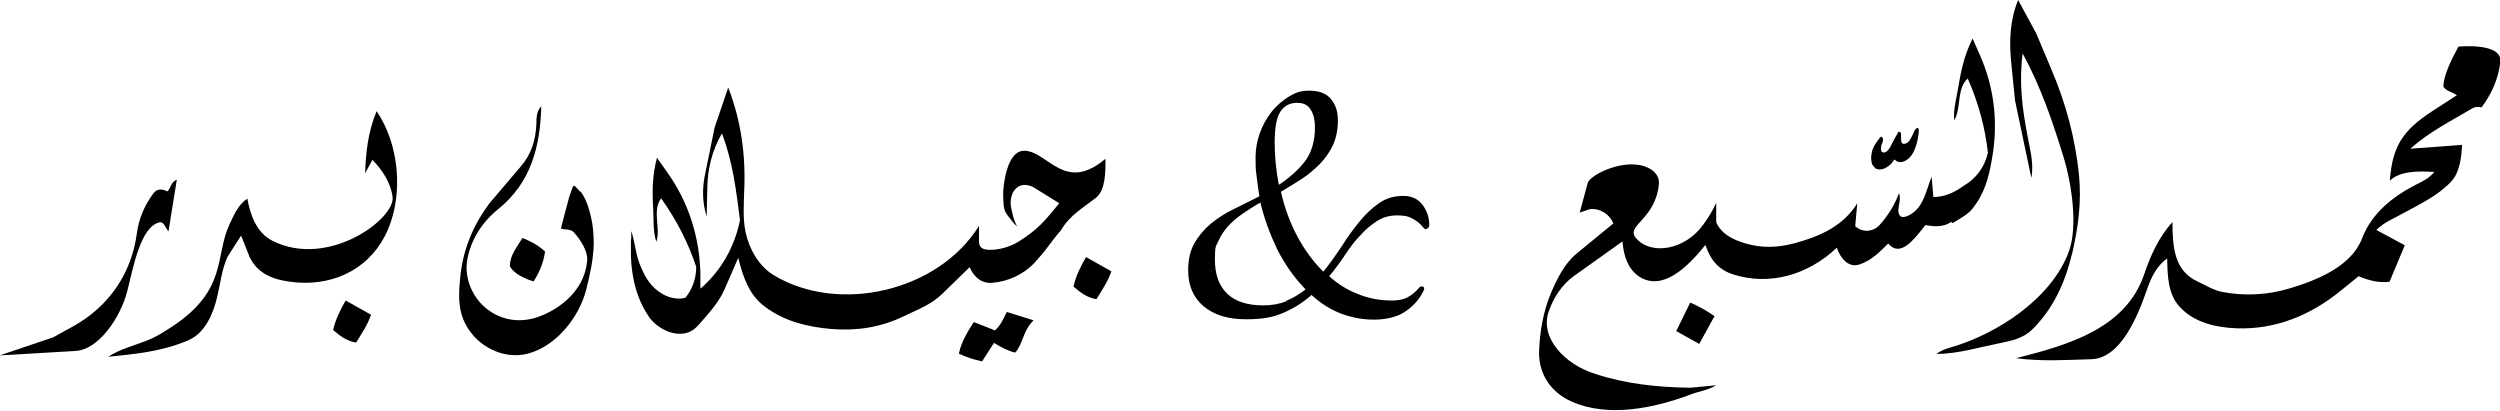
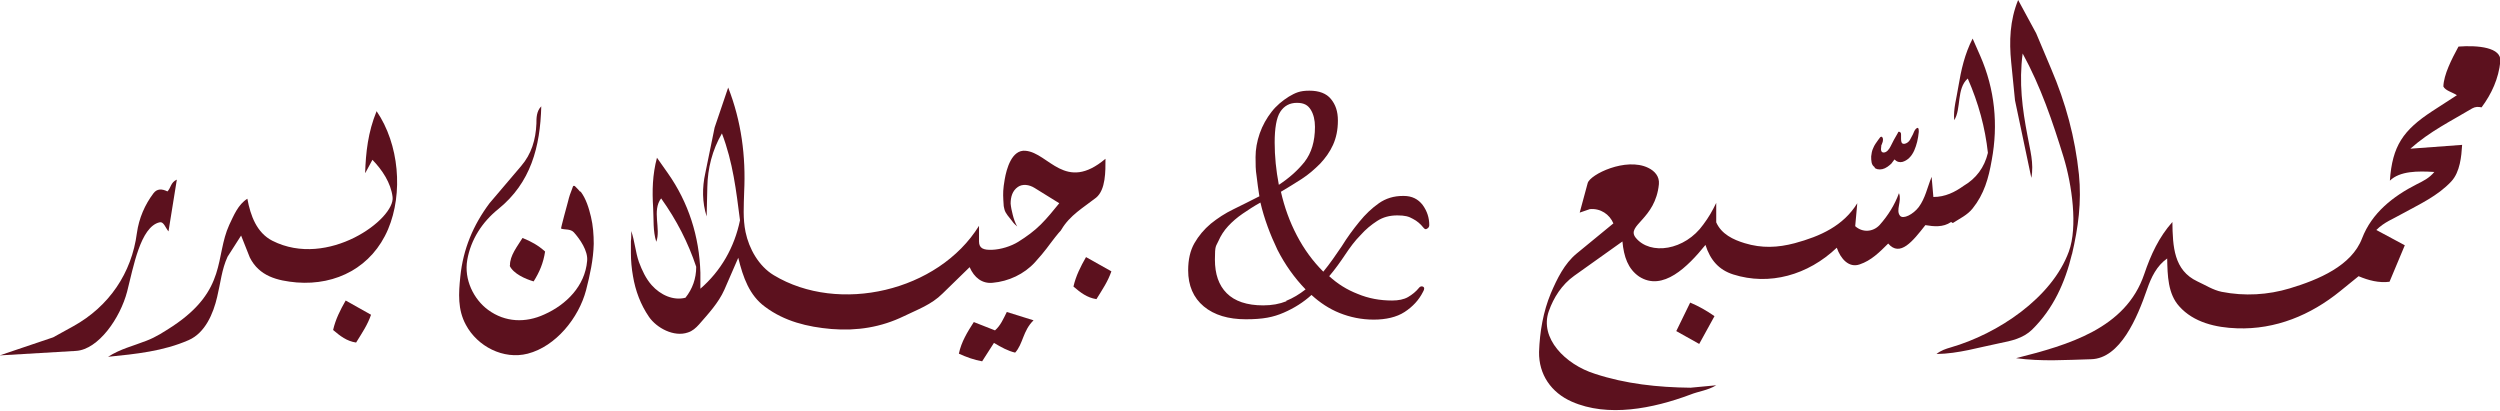
- <svg xmlns="http://www.w3.org/2000/svg" id="Layer_1" version="1.1" viewBox="0 0 719.6 118.2">
+ <svg xmlns="http://www.w3.org/2000/svg" id="Layer_1" version="1.1" fill="#5C111E" viewBox="0 0 719.6 118.2">
  <path d="M318.2,45.7c-11.6,9.8-16.3-1.7-23-2.3-4-.4-5.5,5.3-6,8.2s-.5,4-.4,6,.1,1.7.3,2.6c.3,1.3,1.4,2.3,2.2,3.4.4.6.9,1.1,1.5,1.6-.6-1-1-2.2-1.3-3.4s-.5-2.1-.6-3.2c0-1.9.5-3.7,2.1-4.8,1.3-.9,3.2-.7,4.8.3l7.1,4.4c-1.7,2.1-3.4,4.2-5.3,6.1s-4.1,3.5-6.5,5c-2.1,1.3-5,2.2-7.5,2.3s-3.8-.4-3.8-2.4v-4.5c-11.7,18.9-40.4,25.5-59.1,14.2-4.3-2.6-7.1-7.6-8.1-12.4-.8-3.9-.5-7.6-.4-11.6.5-10.2-.8-20.3-4.6-30l-3.9,11.5-2.7,13.2c-.9,4.1-.9,8.3.4,12.4l.2-8.5c.1-5.3,1.4-10.6,4.2-15.4,3.2,8.4,4.1,16.5,5.2,25-1.6,7.8-5.5,14.6-11.4,19.7,0-1.5,0-3,0-4.6-.3-10.4-3.4-20.2-9.4-28.7l-3.1-4.4c-1.3,4.9-1.4,9.5-1.1,14.4.2,3.4-.1,6.6.9,9.8,1.4-3.7-1.3-9,1.4-12.5,4.5,6.3,7.8,12.8,10.1,19.7,0,3.4-1.1,6.4-3.1,8.9-3.5.9-7.2-.8-9.7-3.6-1.7-1.9-2.8-4.3-3.7-6.7-1-2.9-1.2-6-2.2-8.9,0,.2,0,1,0,1.2,0,.6,0,1.1-.1,1.7,0,1.1,0,2.3,0,3.4,0,2.2.2,4.5.6,6.7.7,4.2,2.2,8.2,4.6,11.7,2.2,3.2,7.2,5.9,11.2,4.5,1.3-.4,2.3-1.3,3.2-2.3,2.7-3.1,5.6-6.2,7.3-10l4-9.2c1.4,5.7,3.2,10.8,7.7,14.1,5.6,4.2,12.2,5.8,19.1,6.4,7.4.6,14.3-.5,20.9-3.7,3.9-1.9,7.9-3.3,11.1-6.5l7.8-7.6c1.3,3,3.6,4.8,6.6,4.5,4.6-.4,9.1-2.5,12.2-5.9s3.9-4.8,5.8-7.2,1.3-1.4,1.8-2.2c2.5-4.2,6.3-6.3,10-9.2,2.8-2.3,2.7-7.7,2.7-11.1Z" />
  <path d="M562.1,64.2c2-1.3,4.2-2.3,5.7-4.2,3.3-4.1,4.6-8.7,5.5-13.9,1.9-10.2.9-20.4-3.3-30l-2.2-5c-2.3,4.5-3.3,9-4.1,13.8-.5,3.3-1.5,6.4-1.2,9.7,2.1-3.3.6-9.1,3.9-12,3.1,7.1,5,14.1,5.8,21.4-1,4.2-3.4,7.4-7,9.5-2.5,1.8-5.3,3.2-8.7,3.2l-.5-5.8c-1.3,3.2-1.8,6.1-3.7,8.7-1.6,2.1-4.5,3.6-5.4,2.5-1.3-1.6.6-4.2-.3-6.5-1.2,3.3-3.1,6.4-5.6,9.2-1.9,2-4.9,2.2-7,.3l.6-6.6c-4,6.5-10.6,9.5-18,11.5-4.9,1.3-9.5,1.5-14.4,0-3.3-1-6.7-2.6-8.2-6v-5.6c-1.1,2.3-2.2,4.2-3.7,6.2-5.3,7.5-15.3,9-19.5,3.8-2.8-3.6,5.7-5.2,6.7-15.4.2-2.2-1.2-3.8-3.1-4.7-6.4-3.1-16.7,1.9-17.4,4.4l-2.3,8.5,2.9-1c3.1-.3,5.7,1.5,6.8,4.1l-10.6,8.7c-3.5,2.9-5.6,7.2-7.4,11.4-2.2,5.3-3.2,11.1-3.4,16.9-.1,6.5,3.5,11.7,9.4,14.3,10.4,4.6,23.4,2,34.1-2,2.5-1,5-1.2,7.5-2.7l-7.4.7c-9.4-.1-18.7-1.1-27.5-4-8.6-2.7-16-10.3-13.3-18,1.4-4,3.8-7.7,7.3-10.2l13.9-9.9c.4,4.4,1.6,7.9,4.8,10.1,6.8,4.4,14-2.8,19.1-9.1,1.4,4.4,3.9,7.2,8,8.5,10.4,3.3,21.5.2,29.8-7.7,1.1,3.2,3.5,5.9,6.6,4.8,3.3-1.1,5.7-3.5,8.2-6,3.4,4,7.1-.7,10.7-5.3,2.4.4,5.1.7,7.4-.9Z" />
  <path d="M707.6,13.5c-1.9,3.5-4.2,8-4.3,11.4.6,1.2,2.5,1.6,3.9,2.5l-7.1,4.6c-8.4,5.5-11.5,10-12.2,20,2.9-2.8,8-2.8,12.8-2.5-1.5,1.8-3.2,2.6-5,3.5-6.9,3.5-13,8.3-15.8,15.6-3,7.9-12.5,11.9-20.8,14.4-6.3,1.9-13,2.3-19.6,1-2.5-.5-4.8-2-7-3-6.8-3.2-7.1-10-7.2-17.1-3.9,4.4-6.2,9.4-8.1,15-5.3,15.7-21.9,20.4-36.9,24.2,7.4,1,14.3.5,21.6.3,8.4-.2,13.3-12,16.1-20.1,1.2-3.5,2.8-6.8,5.8-8.9.1,4.9.2,10.2,3.5,13.8,4.1,4.6,10.5,6.1,16.6,6.3,11.1.4,21.2-3.8,29.7-10.7l5.3-4.3c2.8,1.2,5.9,2,8.9,1.6l4.4-10.5-8.2-4.4c2.3-2.3,4.9-3.2,7.5-4.7,4.9-2.7,10.2-5.1,14.1-9.3,2.5-2.7,2.9-7.2,3.1-10.5l-14.9,1.1c5.6-5,11.8-8,17.8-11.6.9-.5,1.7-.5,2.7-.3,2.9-3.9,4.9-8.3,5.4-13.2.4-4.1-6.5-4.7-12-4.3Z" />
  <path d="M105.2,49.7l2-3.7c2.8,2.9,5.3,6.6,5.8,10.7.8,6.3-18.6,20.7-34.6,12.6-4.5-2.3-6.3-7.2-7.2-12.1-2.7,1.7-3.9,4.8-5.2,7.5-4.2,9.2-.5,18.7-16.3,29.2-2.5,1.6-4.7,3.1-7.6,4.2-3.8,1.5-7.4,2.3-11,4.6,8-.8,15.9-1.6,23.2-4.8,4.8-2.1,7.1-7.7,8.2-12.4,1-4.1,1.3-7.9,3-11.6l3.9-6.1,2.5,6.3c2.7,5.4,7.9,6.7,13.5,7.2,11.5.9,21.7-4.5,26.3-15.3,4.4-10.4,3.2-24.5-3.3-34-2.5,6.1-3.1,11.9-3.3,17.8Z" />
  <path d="M167,55.2c-.4-.5-.8-.9-1.2-1.3-.2-.2-.4-.5-.7-.4-.2,0-.3.6-.4.8-.5,1.2-.9,2.4-1.2,3.7-.2.7-2.1,7.7-2,7.8,1.1.4,2.7,0,3.7,1.1,1.7,1.9,4.1,5.3,3.8,8.2-.6,7.2-6,12.6-12.3,15.4-5.4,2.5-11.3,2.3-16.2-1.3-4.1-3-7-8.7-6-14.4,1-5.8,4.3-10.9,8.9-14.6,9.4-7.6,12.1-17.9,12.4-29.6-1.4,1.4-1.4,3.4-1.4,5-.2,4.6-1.4,8.7-4.4,12.2l-9.1,10.7c-4.7,6.3-7.6,13.2-8.4,21.1-.5,4.8-.8,9.5,1.6,13.9,3.3,6.2,10.8,10.1,17.8,8.3,8.1-2.1,14.7-10.3,16.8-18.3,1.1-4.3,2.1-8.8,2.2-13.3,0-2.6-.2-5.3-.8-7.8-.6-2.5-1.4-5.2-3-7.3Z" />
  <path d="M596.4,73.2c1.8-7.7,2.8-15,2-23-1.1-10.6-3.8-20.6-8-30.4l-4.3-10.2-5.2-9.6c-2.4,5.9-2.6,11.9-2,17.9l1.1,11,4.7,22.3c.8-4.2-.4-8.1-1.1-12.1-1.5-7.8-2.5-15.3-1.4-23.7,5.2,9.5,8.6,19.5,11.8,29.9,2.4,7.9,4.1,20,1.5,27.1-4.9,13.4-20.5,23.7-34,27.6-1.4.4-2.9.9-4.1,1.9,6.4-.1,12.1-1.9,18.1-3.1,3.5-.7,6.8-1.4,9.4-3.9,6.1-6,9.5-13.5,11.5-21.8Z" />
  <path d="M46,64c1.1-.3,1.7,1.7,2.5,2.6l2.4-14.9c-1.8.8-1.7,2.4-2.7,3.4-1.6-.8-3-.8-4,.5-2.5,3.3-4.2,7.2-4.8,11.5-1.5,11.5-8,21.1-18.3,26.8l-5.8,3.2-15.4,5.2,22-1.3c6.4-.4,12.7-9.4,14.7-17.1,1.8-7,3.8-18.6,9.3-19.9Z" />
  <path d="M286.4,95.1l-6.1-2.4c-1.8,2.8-3.6,5.7-4.3,9.1,2.2,1,4.4,1.8,6.7,2.2l3.4-5.3c2.2,1.3,4,2.3,6.1,2.8,2.3-2.5,2.2-6.3,5.3-9.3l-7.7-2.4c-1,2-1.8,3.9-3.4,5.3Z" />
  <path d="M146.7,76.5c1.1,2.3,4.5,3.8,6.9,4.5,1.7-2.7,2.8-5.3,3.3-8.6-2-1.8-4-2.9-6.5-3.9-1.4,2.3-3.7,5.1-3.6,7.9Z" />
  <path d="M95.9,95c2,1.7,3.9,3.2,6.6,3.6,1.8-2.9,3.3-5.1,4.3-8l-7.3-4.1c-1.6,2.8-2.9,5.4-3.6,8.4Z" />
  <path d="M309,82.5c2,1.7,3.9,3.2,6.6,3.6,1.8-2.9,3.3-5.1,4.3-8l-7.3-4.1c-1.6,2.8-2.9,5.4-3.6,8.4Z" />
  <path d="M482.5,95.3l6.6,3.7,4.4-8c-2.3-1.6-4.6-2.9-7-3.9l-4,8.2Z" />
  <path d="M403.8,56.4c-2.6,0-4.9.7-6.9,2.1-2,1.4-3.9,3.2-5.6,5.3-1.8,2.2-3.5,4.5-5.1,7.1-1.7,2.5-3.4,5-5.3,7.3-3-3-5.5-6.4-7.6-10.4-2.1-4-3.6-8.2-4.6-12.6,2-1.2,4-2.4,6-3.7,2-1.3,3.7-2.8,5.3-4.4,1.5-1.6,2.8-3.4,3.7-5.4.9-2,1.4-4.3,1.4-7s-.7-4.6-2-6.2c-1.3-1.6-3.4-2.4-6.2-2.4s-4,.6-5.9,1.7c-1.9,1.2-3.6,2.6-5,4.4-1.4,1.8-2.6,3.9-3.4,6.2-.8,2.3-1.2,4.6-1.2,6.8s0,3.6.3,5.5c.2,1.9.5,3.8.8,5.8-2.5,1.3-5,2.5-7.4,3.7-2.5,1.2-4.6,2.6-6.6,4.2-1.9,1.6-3.5,3.5-4.7,5.6-1.2,2.1-1.8,4.7-1.8,7.8,0,4.4,1.5,7.9,4.5,10.4,3,2.5,7.1,3.7,12.1,3.7s7.9-.6,10.9-1.9c3-1.3,5.7-3,8-5.1,2.4,2.2,5.1,4,8.1,5.2,3,1.2,6.3,1.9,9.8,1.9s6.6-.7,8.9-2.2c2.3-1.5,4.1-3.4,5.3-5.8.5-.8.4-1.3,0-1.5-.5-.2-.9,0-1.2.4-.8,1-1.9,1.9-3.1,2.6-1.2.7-2.8,1-4.6,1-3.5,0-6.8-.6-9.9-1.9-3.1-1.2-5.8-2.9-8.2-5.1,1.7-2,3.2-4.1,4.6-6.2,1.4-2.1,2.8-4,4.4-5.6,1.5-1.7,3.1-3,4.8-4.1,1.7-1.1,3.6-1.6,5.8-1.6s3.3.3,4.5,1c1.2.6,2.2,1.5,3,2.5.4.5.7.6,1.1.3.4-.2.6-.6.6-1,0-2.1-.6-4-1.9-5.8-1.3-1.7-3.1-2.6-5.4-2.6ZM368.5,32.2c1.1-1.7,2.7-2.6,4.8-2.6s3.2.7,4,2c.8,1.3,1.2,3,1.2,4.9,0,4.2-1,7.5-3,10.1-2,2.5-4.5,4.7-7.4,6.6-.8-4.2-1.2-8.2-1.2-12.2s.5-7.1,1.6-8.8ZM370.3,86.7c-2,.8-4.2,1.2-6.7,1.2-4.7,0-8.2-1.2-10.5-3.5-2.3-2.3-3.4-5.5-3.4-9.7s.3-3.7,1-5.3c.7-1.6,1.6-3,2.8-4.3,1.2-1.3,2.6-2.5,4.2-3.6,1.6-1.1,3.3-2.2,5.1-3.2,1.1,4.7,2.8,9.2,4.9,13.6,2.2,4.3,4.9,8.1,8.1,11.4-1.8,1.4-3.6,2.5-5.6,3.3Z" />
  <path d="M539.6,48.3c.2.2.5.3.8.4.9.2,1.9,0,2.9-.7.4-.3.8-.6,1.1-.9.3-.4.6-.8.9-1.2.7.7,1.5.9,2.3.7,1.4-.4,2.6-1.5,3.4-3.3.7-1.6,1.1-3.3,1.3-5.3,0,0,0-.1,0-.2,0,0,0,0,0-.1,0-.2,0-.8-.3-.9-.2,0-.6.3-.7.5-.2.2-.3.5-.4.7-.1.2-.2.4-.3.7-.3.5-.5,1-.8,1.5-.3.6-1,1.1-1.6,1.2,0,0-.2,0-.2,0-.6,0-.8-.5-.8-1.4,0-.1,0-.3,0-.5,0-.2,0-.3,0-.5,0,0,0-.2,0-.2,0-.3,0-.5-.2-.7,0,0-.3-.2-.4-.2-.2,0-.3.3-.4.5-.7,1.2-1.4,2.4-2,3.7-.4.8-1.1,1.8-2,1.8-.7,0-.9-.6-.7-1.8,0-.2,0-.4.2-.6,0-.2.1-.4.2-.6.1-.5.2-1-.1-1.4-.2-.2-.3-.2-.6,0-.2.3-.4.5-.6.8-.5.7-1.1,1.5-1.4,2.3-.4.8-.5,1.6-.6,2.4,0,1.2,0,2.5,1,3.1Z" />
</svg>
